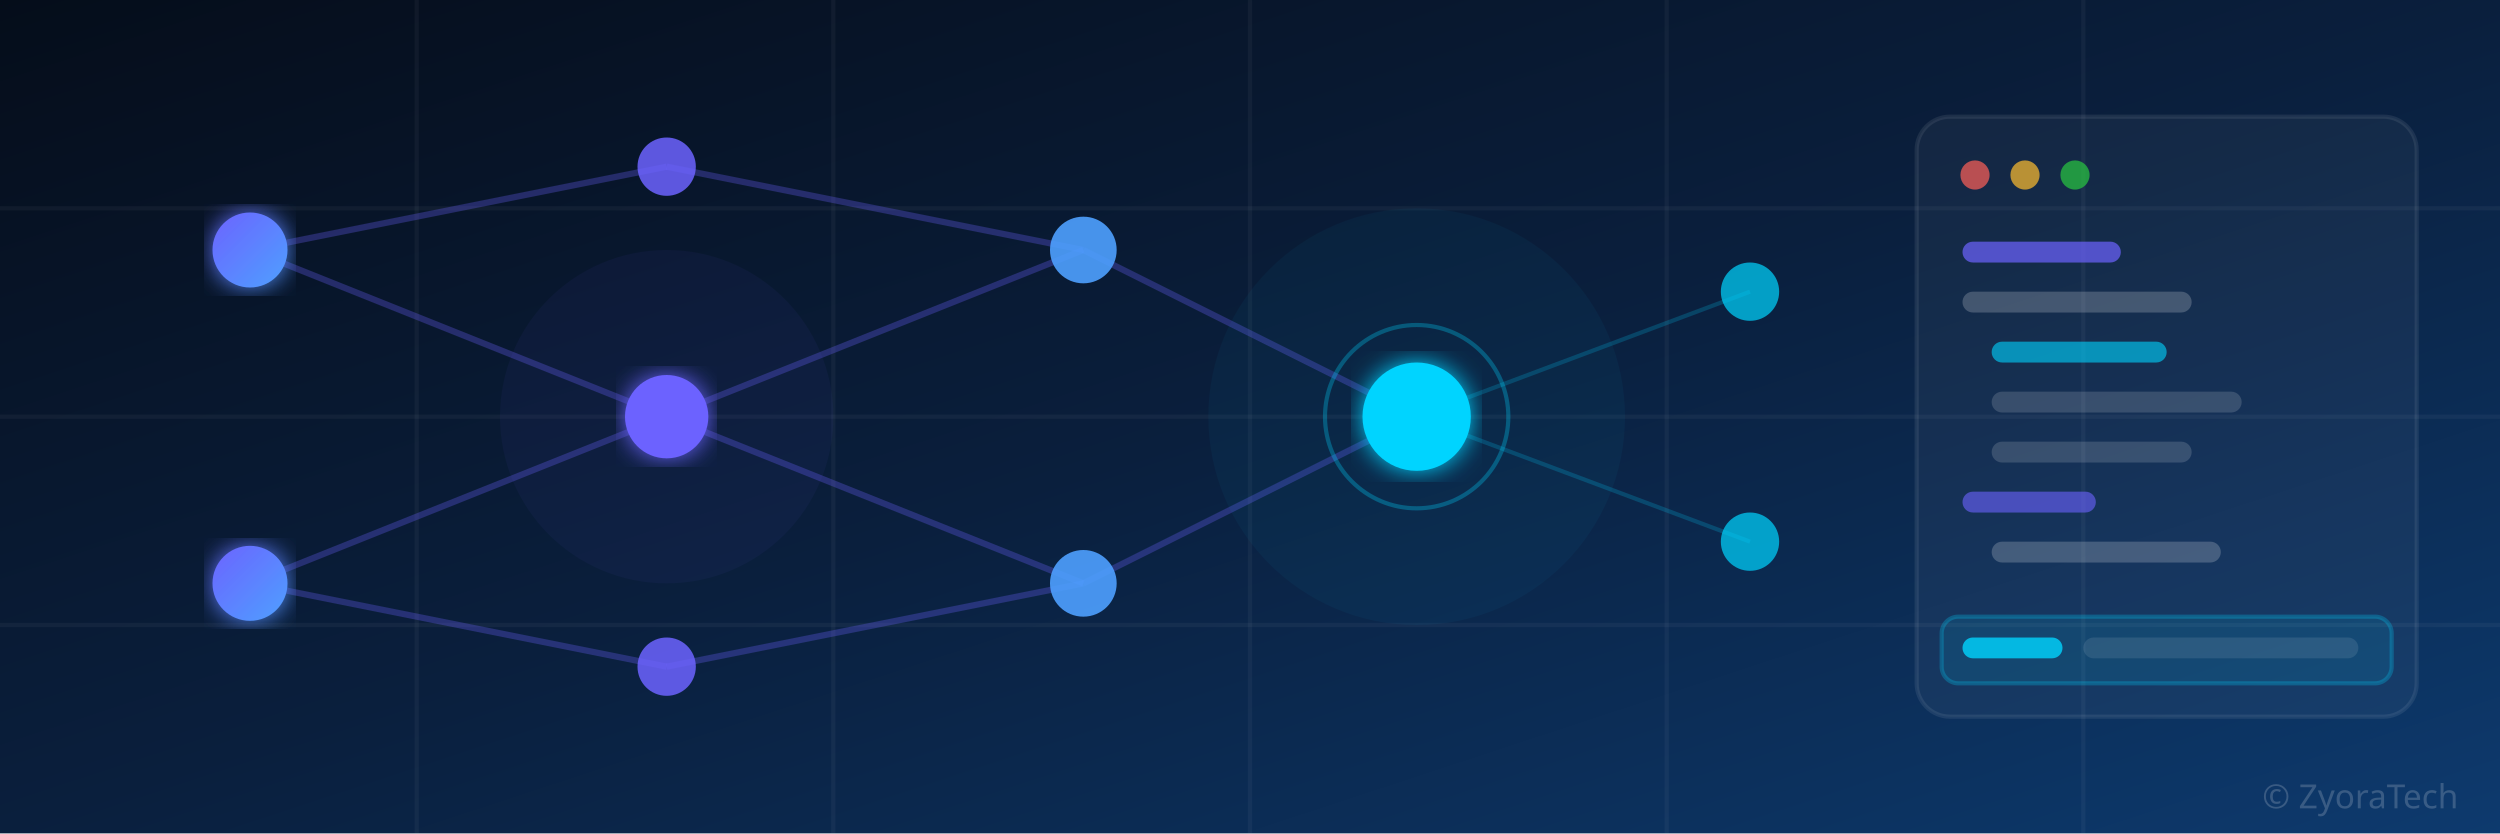
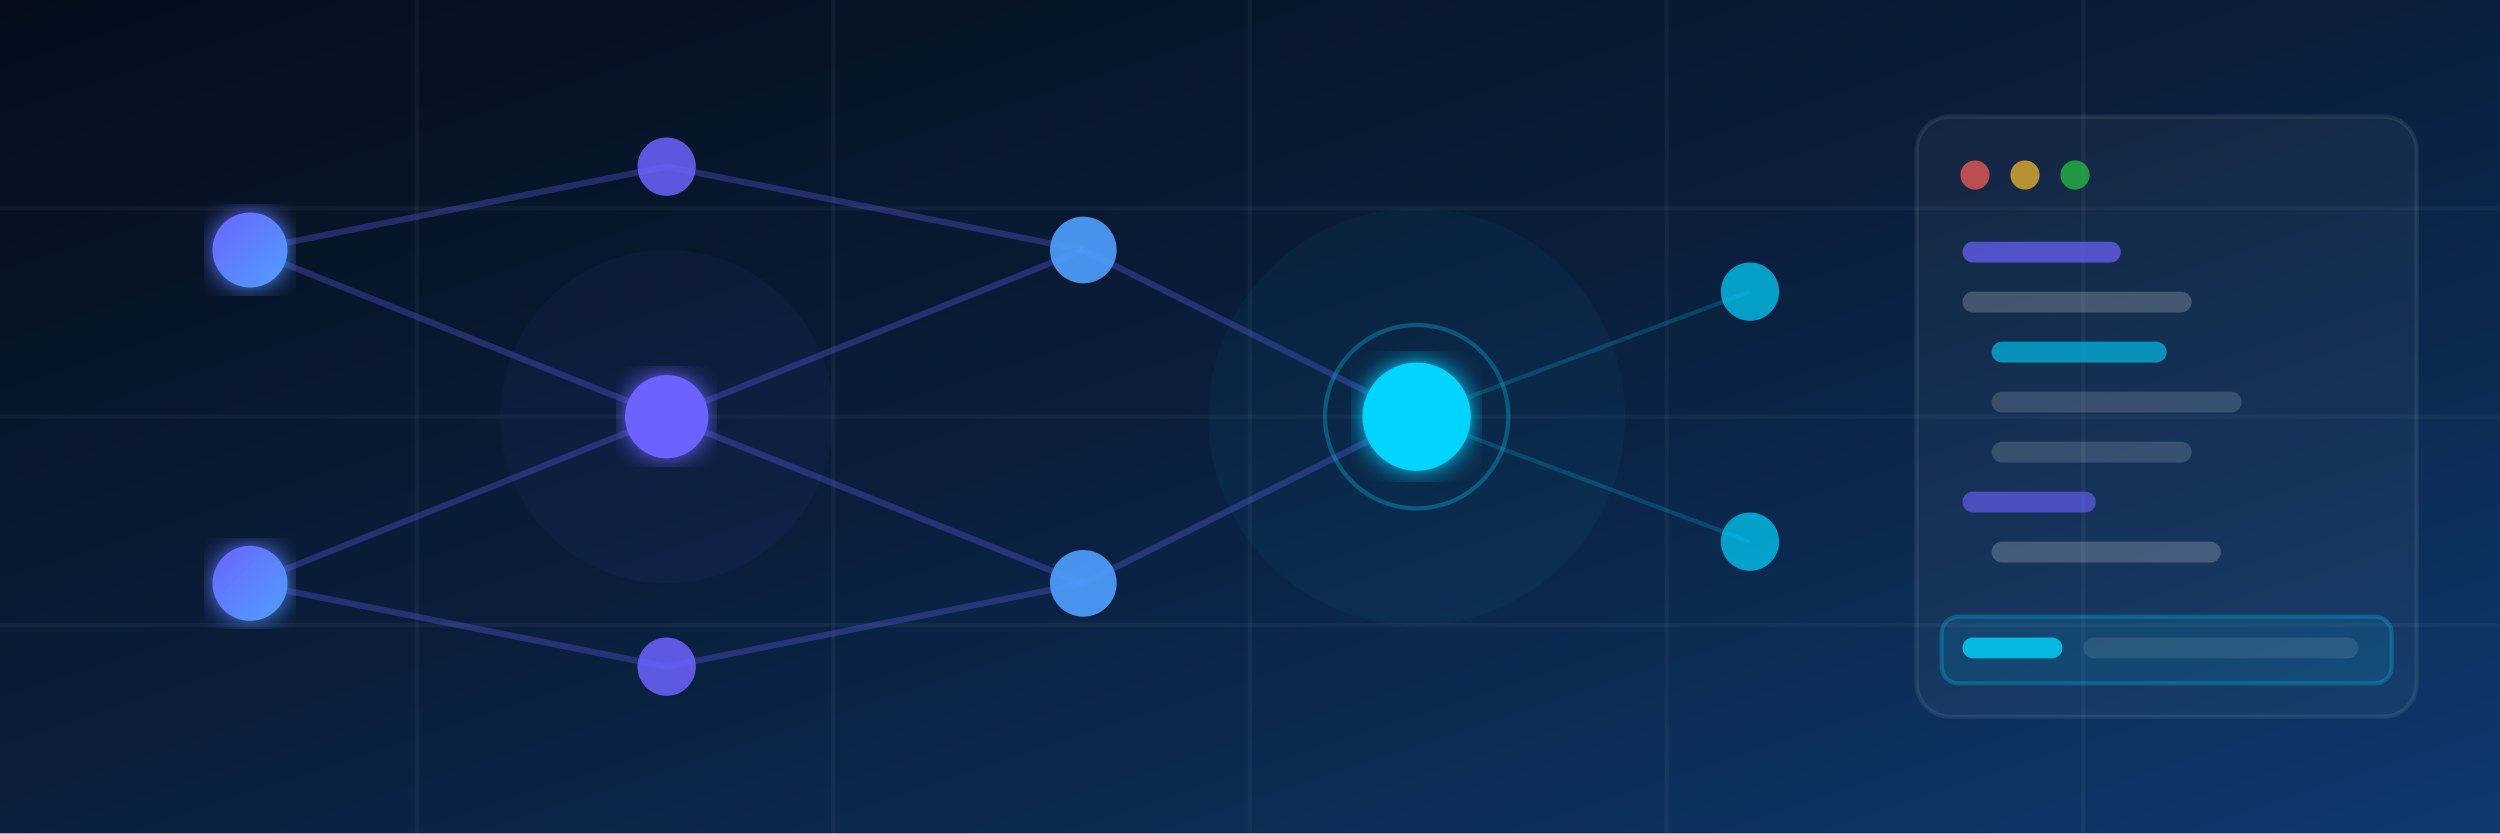
<svg xmlns="http://www.w3.org/2000/svg" viewBox="0 0 600 200">
  <defs>
    <linearGradient id="bg" x1="0%" y1="0%" x2="100%" y2="100%">
      <stop offset="0%" style="stop-color:#050d1a" />
      <stop offset="50%" style="stop-color:#0a1f3d" />
      <stop offset="100%" style="stop-color:#0d3a6e" />
    </linearGradient>
    <linearGradient id="nodeGrad" x1="0%" y1="0%" x2="100%" y2="100%">
      <stop offset="0%" style="stop-color:#6c63ff" />
      <stop offset="100%" style="stop-color:#4ea0ff" />
    </linearGradient>
    <filter id="glow">
      <feGaussianBlur stdDeviation="3" result="b" />
      <feMerge>
        <feMergeNode in="b" />
        <feMergeNode in="SourceGraphic" />
      </feMerge>
    </filter>
  </defs>
  <rect width="600" height="200" fill="url(#bg)" />
  <g stroke="rgba(255,255,255,0.04)" stroke-width="1">
    <line x1="0" y1="50" x2="600" y2="50" />
    <line x1="0" y1="100" x2="600" y2="100" />
    <line x1="0" y1="150" x2="600" y2="150" />
    <line x1="100" y1="0" x2="100" y2="200" />
    <line x1="200" y1="0" x2="200" y2="200" />
    <line x1="300" y1="0" x2="300" y2="200" />
    <line x1="400" y1="0" x2="400" y2="200" />
    <line x1="500" y1="0" x2="500" y2="200" />
  </g>
  <g stroke="rgba(108,99,255,0.3)" stroke-width="1.5" fill="none">
    <line x1="60" y1="60" x2="160" y2="40" />
    <line x1="60" y1="60" x2="160" y2="100" />
    <line x1="60" y1="140" x2="160" y2="100" />
    <line x1="60" y1="140" x2="160" y2="160" />
    <line x1="160" y1="40" x2="260" y2="60" />
    <line x1="160" y1="100" x2="260" y2="60" />
    <line x1="160" y1="100" x2="260" y2="140" />
    <line x1="160" y1="160" x2="260" y2="140" />
    <line x1="260" y1="60" x2="340" y2="100" />
    <line x1="260" y1="140" x2="340" y2="100" />
  </g>
  <g stroke="rgba(0,212,255,0.2)" stroke-width="1" fill="none">
    <line x1="340" y1="100" x2="420" y2="70" />
    <line x1="340" y1="100" x2="420" y2="130" />
  </g>
  <circle cx="60" cy="60" r="9" fill="url(#nodeGrad)" filter="url(#glow)" />
  <circle cx="60" cy="140" r="9" fill="url(#nodeGrad)" filter="url(#glow)" />
  <circle cx="160" cy="40" r="7" fill="#6c63ff" opacity="0.85" />
  <circle cx="160" cy="100" r="10" fill="#6c63ff" filter="url(#glow)" />
  <circle cx="160" cy="160" r="7" fill="#6c63ff" opacity="0.85" />
  <circle cx="260" cy="60" r="8" fill="#4ea0ff" opacity="0.9" />
  <circle cx="260" cy="140" r="8" fill="#4ea0ff" opacity="0.9" />
  <circle cx="340" cy="100" r="13" fill="#00d4ff" filter="url(#glow)" />
  <circle cx="340" cy="100" r="22" fill="none" stroke="#00d4ff" stroke-width="1" opacity="0.3" />
  <circle cx="420" cy="70" r="7" fill="#00d4ff" opacity="0.7" />
  <circle cx="420" cy="130" r="7" fill="#00d4ff" opacity="0.7" />
  <rect x="460" y="28" width="120" height="144" rx="8" fill="rgba(255,255,255,0.04)" stroke="rgba(255,255,255,0.08)" stroke-width="1" />
  <circle cx="474" cy="42" r="3.5" fill="#ff5f57" opacity="0.7" />
  <circle cx="486" cy="42" r="3.5" fill="#ffbd2e" opacity="0.7" />
  <circle cx="498" cy="42" r="3.5" fill="#28c840" opacity="0.7" />
  <rect x="471" y="58" width="38" height="5" rx="2.5" fill="#6c63ff" opacity="0.7" />
  <rect x="471" y="70" width="55" height="5" rx="2.5" fill="rgba(255,255,255,0.2)" />
  <rect x="478" y="82" width="42" height="5" rx="2.5" fill="#00d4ff" opacity="0.6" />
  <rect x="478" y="94" width="60" height="5" rx="2.5" fill="rgba(255,255,255,0.15)" />
  <rect x="478" y="106" width="48" height="5" rx="2.5" fill="rgba(255,255,255,0.15)" />
  <rect x="471" y="118" width="32" height="5" rx="2.5" fill="#6c63ff" opacity="0.6" />
  <rect x="478" y="130" width="55" height="5" rx="2.5" fill="rgba(255,255,255,0.2)" />
  <rect x="466" y="148" width="108" height="16" rx="4" fill="rgba(0,212,255,0.1)" stroke="rgba(0,212,255,0.25)" stroke-width="1" />
  <rect x="471" y="153" width="24" height="5" rx="2.5" fill="#00d4ff" opacity="0.8" />
  <rect x="500" y="153" width="66" height="5" rx="2.5" fill="rgba(255,255,255,0.1)" />
  <circle cx="340" cy="100" r="50" fill="rgba(0,212,255,0.04)" />
  <circle cx="160" cy="100" r="40" fill="rgba(108,99,255,0.05)" />
-   <text x="590" y="194" font-family="sans-serif" font-size="8" fill="#ffffff" opacity="0.18" text-anchor="end">© ZyoraTech</text>
</svg>
